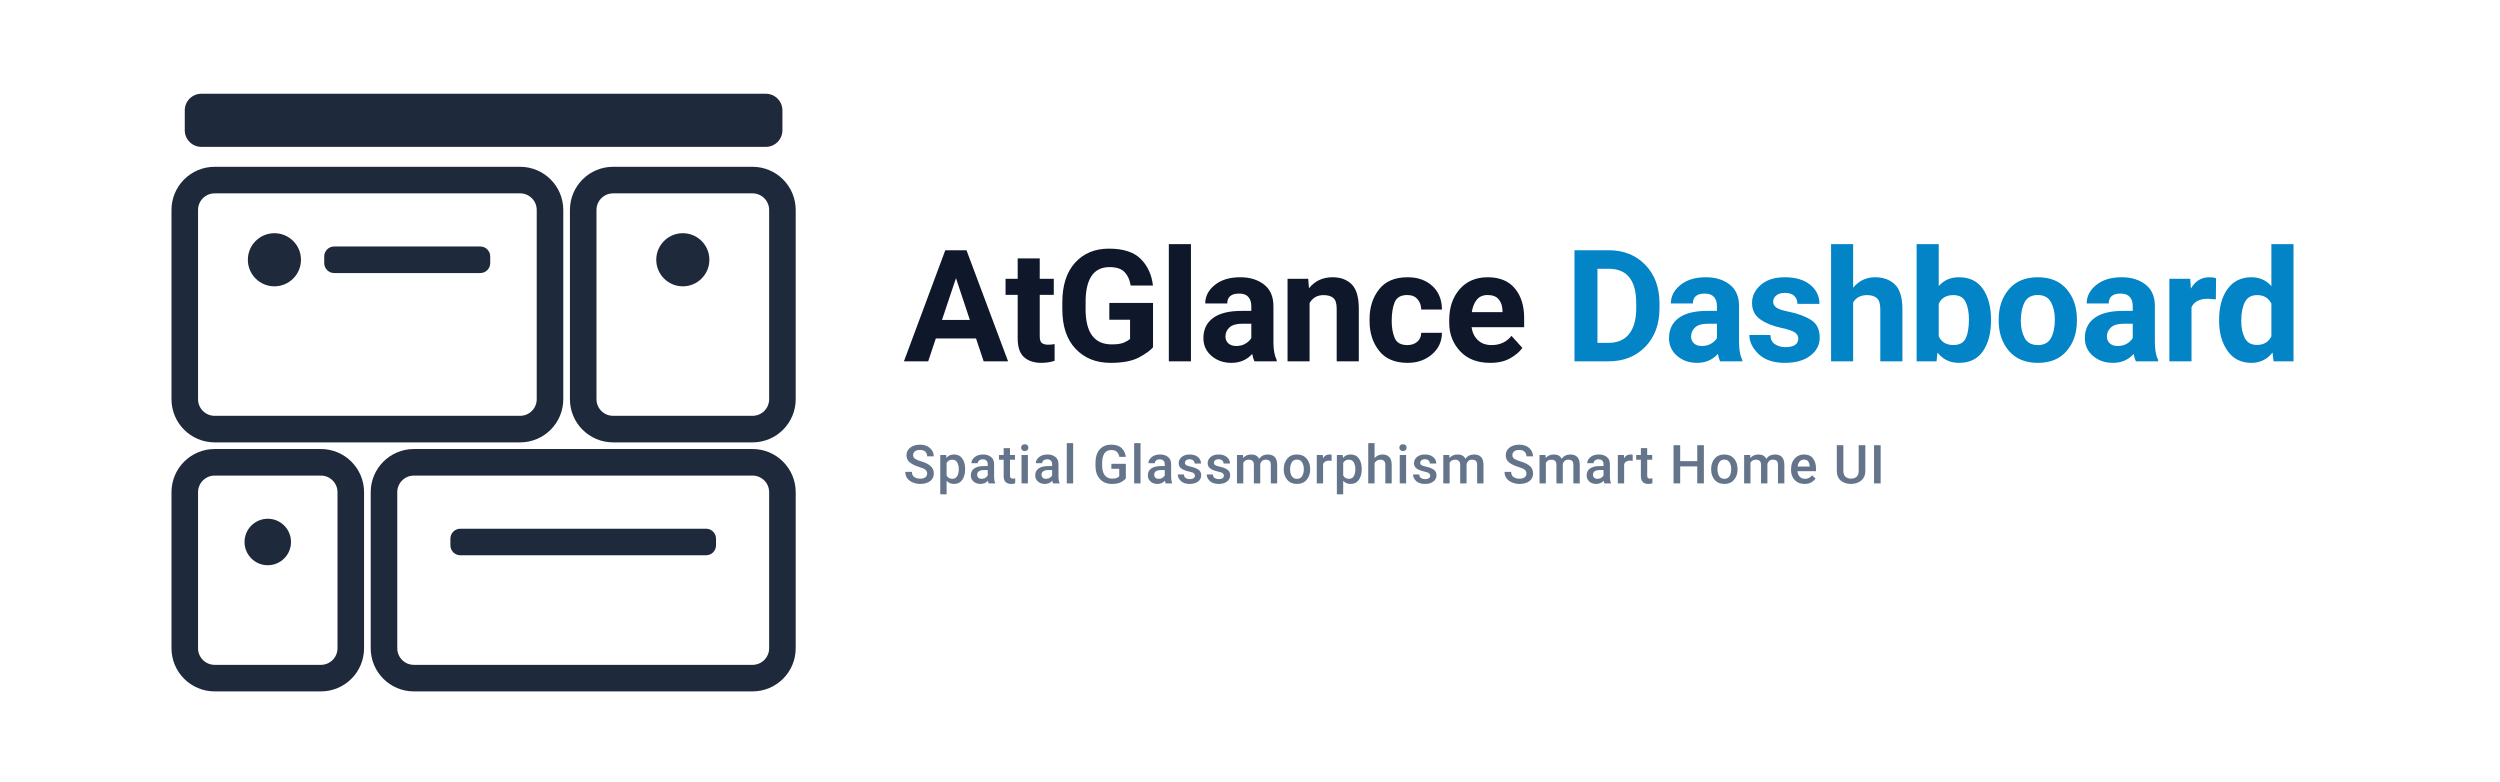
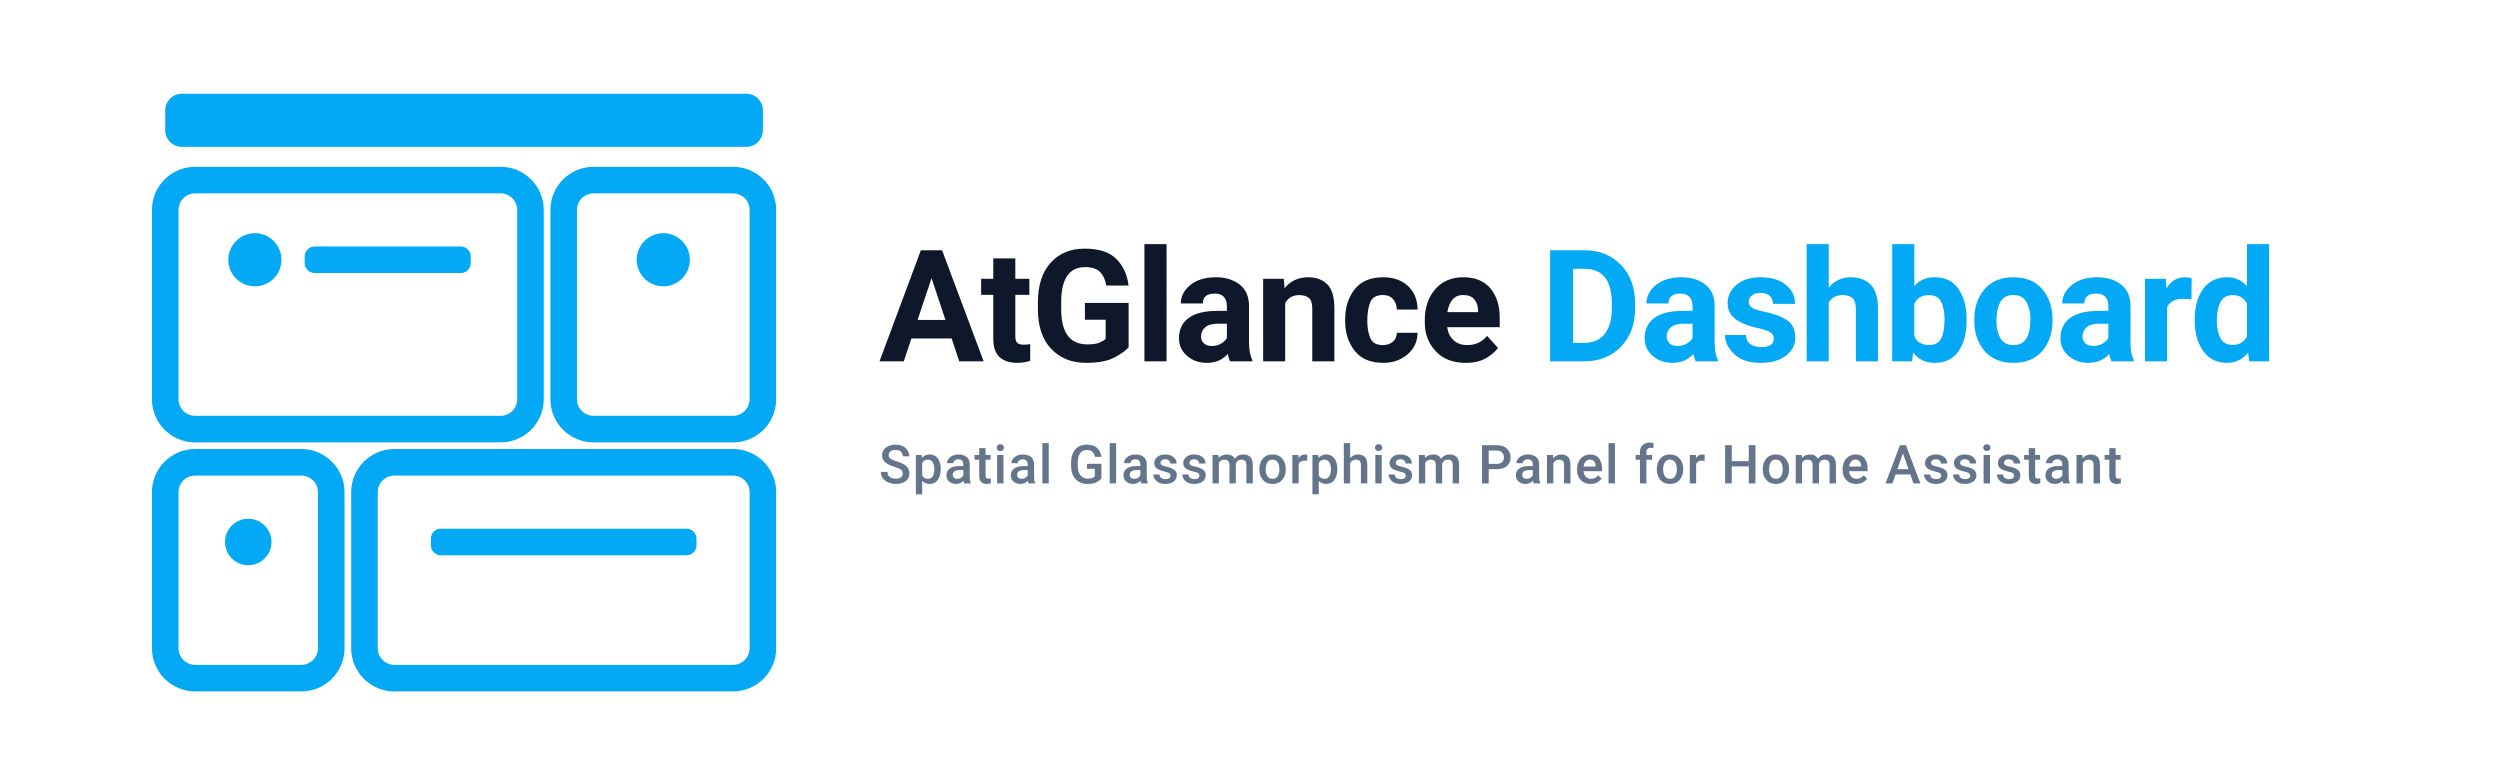
<svg xmlns="http://www.w3.org/2000/svg" width="1024" height="320" viewBox="0 0 1024 320">
-   <g transform="translate(24, -16) scale(0.68)">
-     <g fill="#1e293b" stroke="#1e293b" stroke-linecap="round" stroke-linejoin="round">
-       <rect x="76" y="80" width="360" height="32" rx="10" fill="#1e293b" stroke="none" />
+   <style>
+     :root {
+       color: var(--primary-color, #03a9f4);
+     }
+   </style>
+   <g transform="translate(16, -16) scale(0.68)">
+     <g fill="currentColor" stroke="currentColor" stroke-linecap="round" stroke-linejoin="round">
+       <rect x="76" y="80" width="360" height="32" rx="10" fill="currentColor" stroke="none" />
      <rect x="76" y="132" width="220" height="150" rx="18" fill="none" stroke-width="16" />
      <rect x="316" y="132" width="120" height="150" rx="18" fill="none" stroke-width="16" />
      <rect x="76" y="302" width="100" height="130" rx="18" fill="none" stroke-width="16" />
      <rect x="196" y="302" width="240" height="130" rx="18" fill="none" stroke-width="16" />
-       <circle cx="130" cy="180" r="16" fill="#1e293b" stroke="none" />
-       <rect x="160" y="172" width="100" height="16" rx="6" fill="#1e293b" stroke="none" />
-       <circle cx="376" cy="180" r="16" fill="#1e293b" stroke="none" />
-       <circle cx="126" cy="350" r="14" fill="#1e293b" stroke="none" />
-       <rect x="236" y="342" width="160" height="16" rx="6" fill="#1e293b" stroke="none" />
+       <circle cx="130" cy="180" r="16" fill="currentColor" stroke="none" />
+       <rect x="160" y="172" width="100" height="16" rx="6" fill="currentColor" stroke="none" />
+       <circle cx="376" cy="180" r="16" fill="currentColor" stroke="none" />
+       <circle cx="126" cy="350" r="14" fill="currentColor" stroke="none" />
+       <rect x="236" y="342" width="160" height="16" rx="6" fill="currentColor" stroke="none" />
    </g>
  </g>
-   <g transform="translate(370, 96)">
+   <g transform="translate(360, 96)">
    <text x="0" y="52" font-family="-apple-system, BlinkMacSystemFont, 'Segoe UI', Roboto, Helvetica, Arial, sans-serif" font-size="64" font-weight="700" fill="#0f172a" letter-spacing="-1">
-       AtGlance <tspan fill="#0284c7">Dashboard</tspan>
+       AtGlance <tspan fill="#03a9f4">Dashboard</tspan>
    </text>
    <text x="0" y="102" font-family="-apple-system, BlinkMacSystemFont, 'Segoe UI', Roboto, Helvetica, Arial, sans-serif" font-size="22" font-weight="500" fill="#64748b" letter-spacing="0.5">
-       Spatial Glassmorphism Smart Home UI
+       Spatial Glassmorphism Panel for Home Assistant
    </text>
  </g>
</svg>
